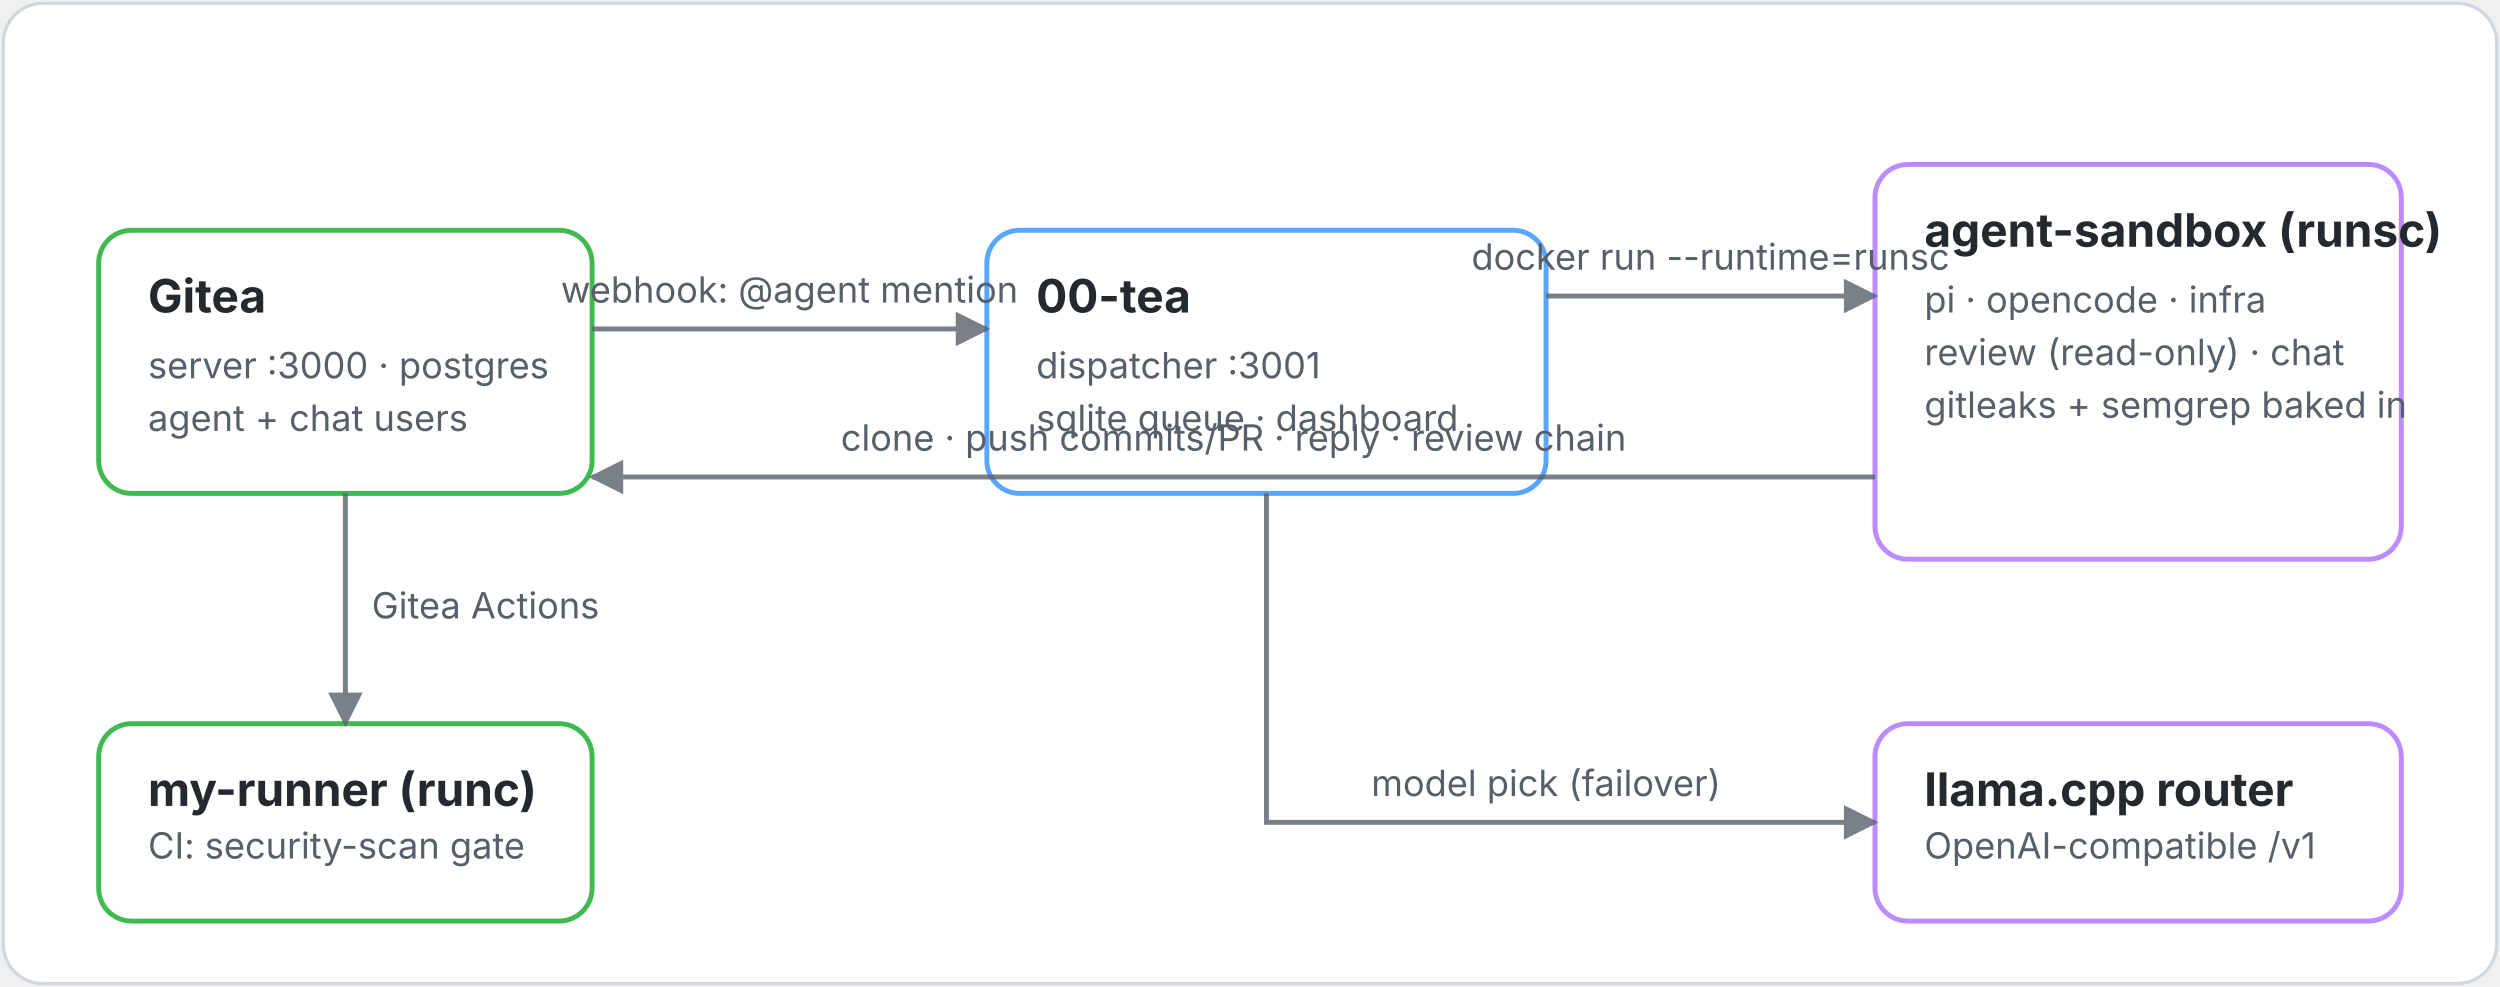
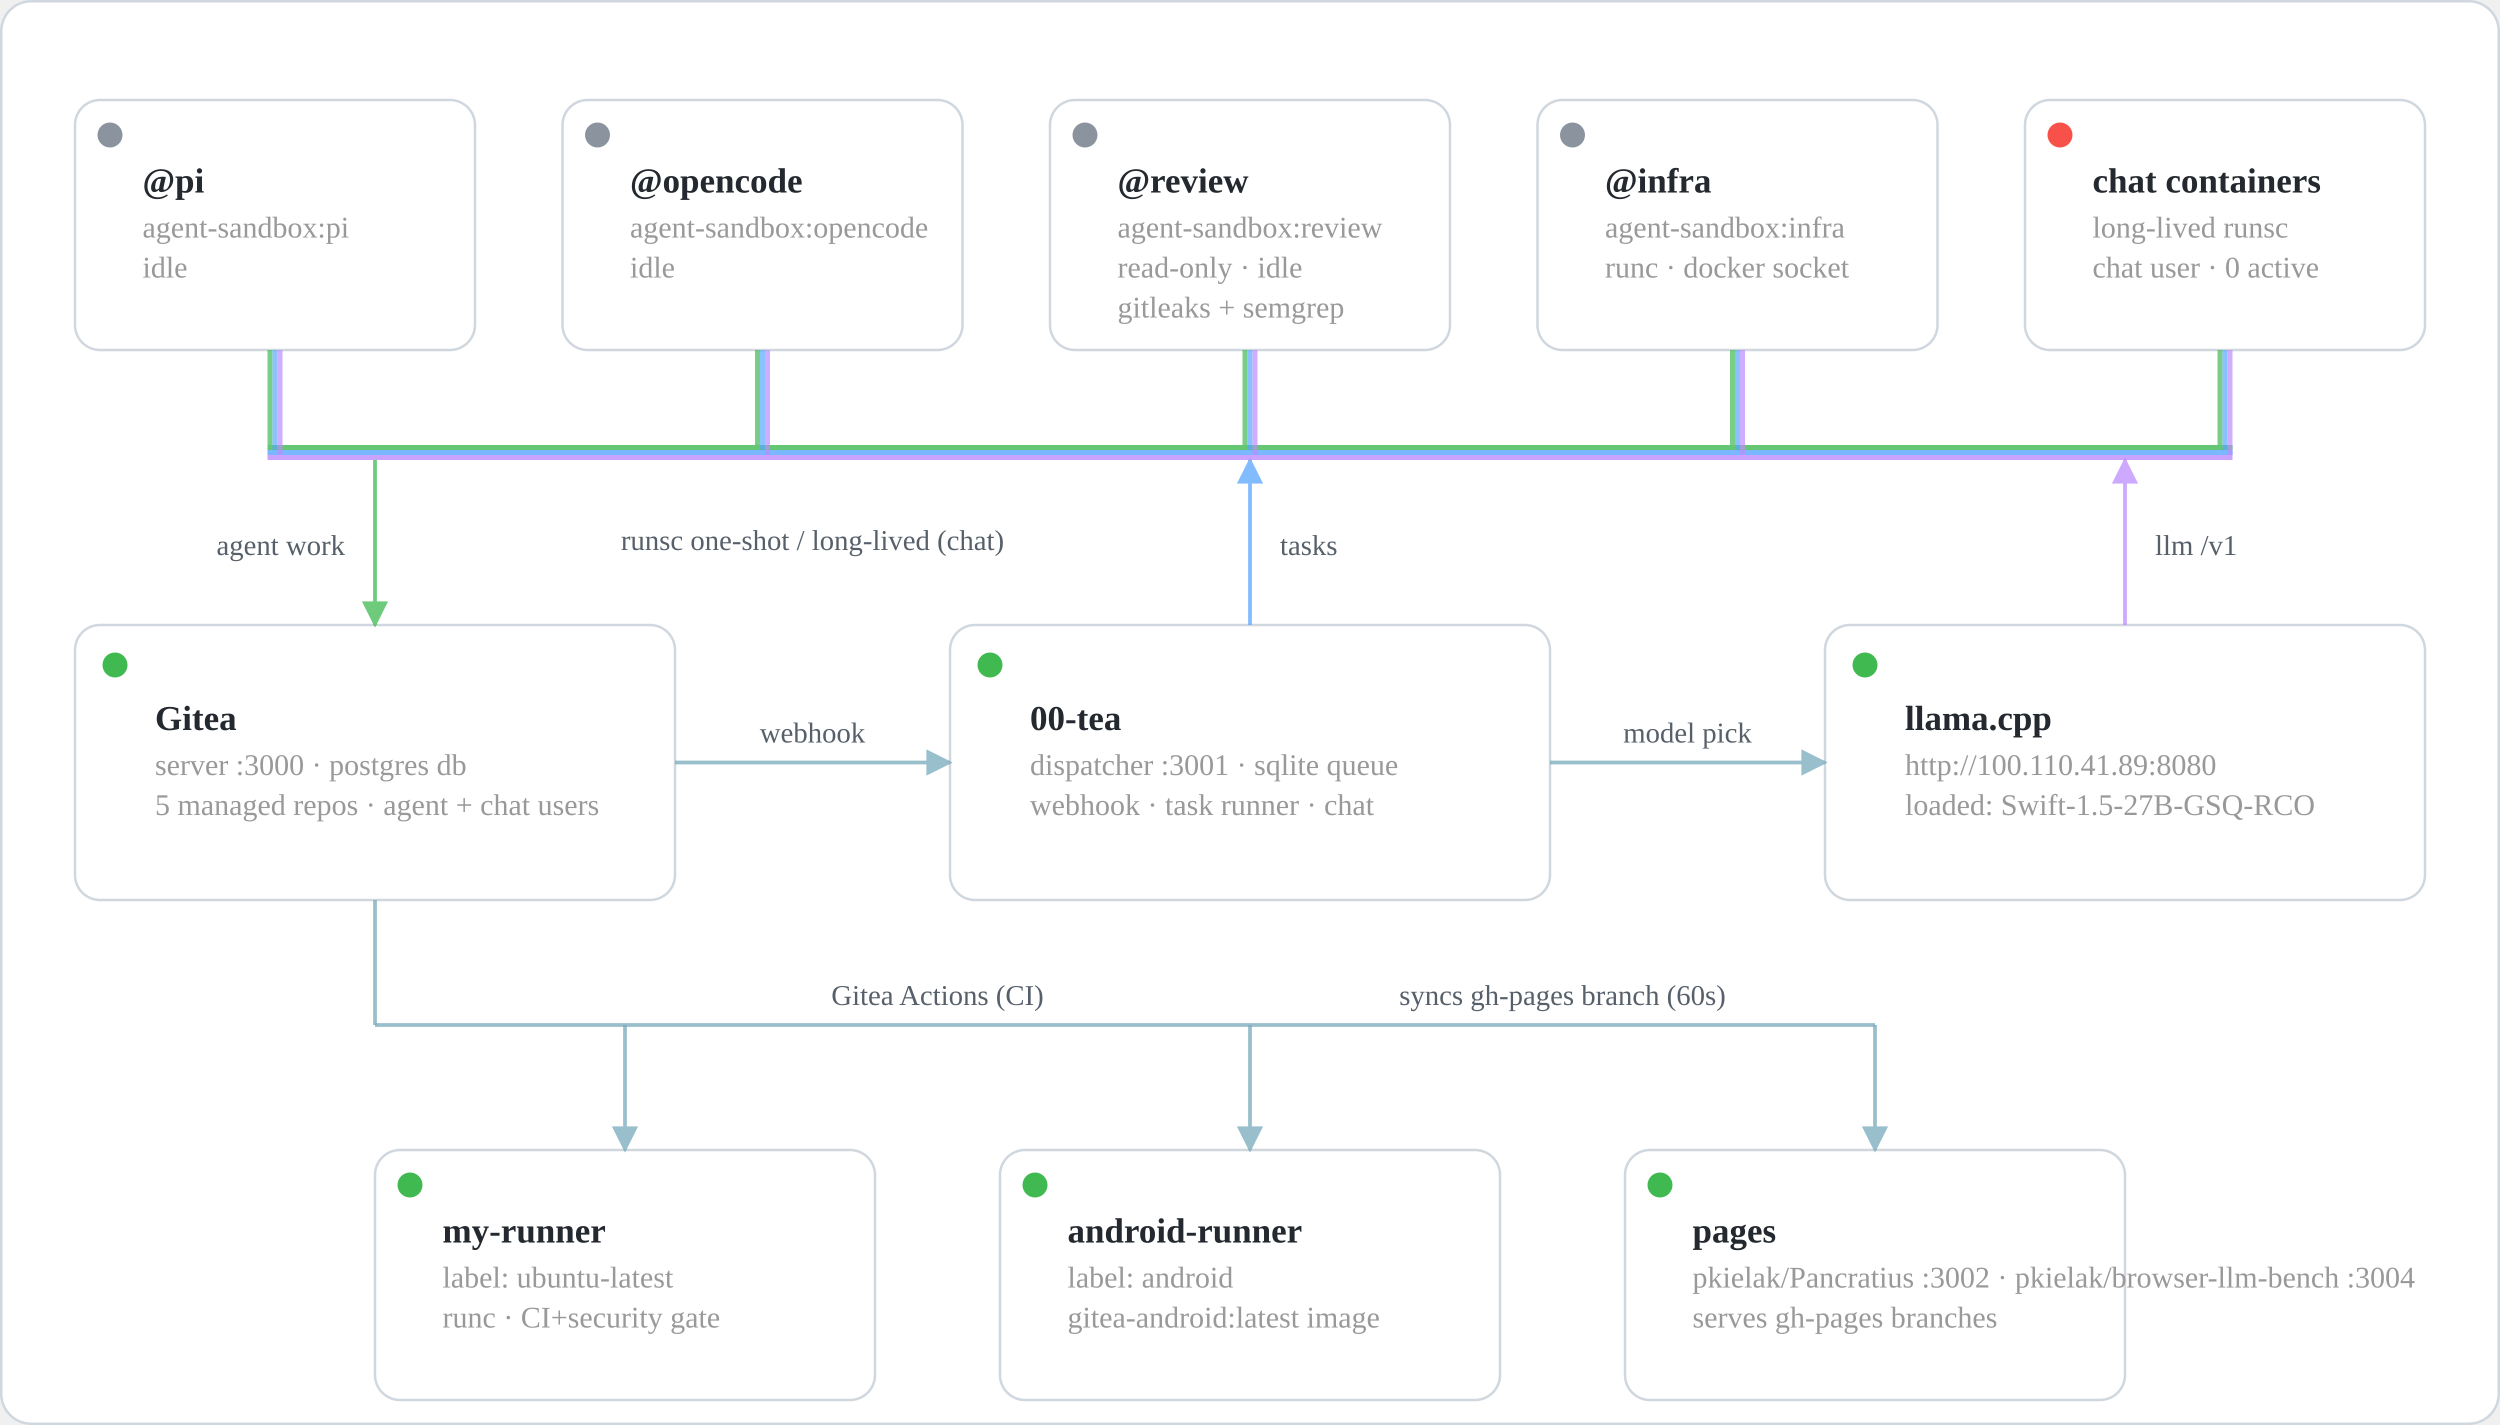
- <svg xmlns="http://www.w3.org/2000/svg" viewBox="0 0 760 300" font-family="system-ui,-apple-system,'Segoe UI',sans-serif">
-   <rect x="1" y="1" width="758" height="298" rx="12" fill="#ffffff" stroke="#d0d7de" />
+ <svg xmlns="http://www.w3.org/2000/svg" id="diag" viewBox="0 0 1000 570" style="width:100%;display:block;cursor:grab;touch-action:none">
+   <style>.st{fill:#8b949e}.st.ok{fill:#3fb950}.st.bad{fill:#f85149}</style>
+   <rect x="0.5" y="0.5" width="999" height="569" rx="12" fill="#ffffff" stroke="#d0d7de" />
  <defs>
    <marker id="arr" viewBox="0 0 10 10" refX="9" refY="5" markerWidth="7" markerHeight="7" orient="auto-start-reverse">
-       <path d="M 0 0 L 10 5 L 0 10 z" fill="#57606a" />
+       <path d="M 0 0 L 10 5 L 0 10 z" fill="#7ab" />
+     </marker>
+     <marker id="arr-g" viewBox="0 0 10 10" refX="9" refY="5" markerWidth="7" markerHeight="7" orient="auto-start-reverse">
+       <path d="M 0 0 L 10 5 L 0 10 z" fill="#3fb950" />
+     </marker>
+     <marker id="arr-b" viewBox="0 0 10 10" refX="9" refY="5" markerWidth="7" markerHeight="7" orient="auto-start-reverse">
+       <path d="M 0 0 L 10 5 L 0 10 z" fill="#58a6ff" />
+     </marker>
+     <marker id="arr-p" viewBox="0 0 10 10" refX="9" refY="5" markerWidth="7" markerHeight="7" orient="auto-start-reverse">
+       <path d="M 0 0 L 10 5 L 0 10 z" fill="#bc8cff" />
    </marker>
  </defs>
-   <g stroke-width="1.5" fill="none">
-     <rect x="30" y="70" width="150" height="80" rx="10" stroke="#3fb950" />
-     <rect x="300" y="70" width="170" height="80" rx="10" stroke="#58a6ff" />
-     <rect x="570" y="50" width="160" height="120" rx="10" stroke="#bc8cff" />
-     <rect x="570" y="220" width="160" height="60" rx="10" stroke="#bc8cff" />
-     <rect x="30" y="220" width="150" height="60" rx="10" stroke="#3fb950" />
+   <g class="blk">
+     <rect x="30" y="40" width="160" height="100" rx="10" fill="#ffffff" stroke="#d0d7de" />
+     <circle class="st" cx="44" cy="54" r="5" />
+     <text x="57" y="77" font-size="14" font-weight="700" fill="#24292f">@pi</text>
+     <text x="57" y="95" font-size="12" fill="#999">agent-sandbox:pi</text>
+     <text x="57" y="111" font-size="12" fill="#999">idle</text>
  </g>
-   <g font-size="14" font-weight="700" fill="#24292f">
-     <text x="45" y="95">Gitea</text>
-     <text x="315" y="95">00-tea</text>
-     <text x="585" y="75">agent-sandbox (runsc)</text>
-     <text x="585" y="245">llama.cpp router</text>
-     <text x="45" y="245">my-runner (runc)</text>
+   <g class="blk">
+     <rect x="225" y="40" width="160" height="100" rx="10" fill="#ffffff" stroke="#d0d7de" />
+     <circle class="st" cx="239" cy="54" r="5" />
+     <text x="252" y="77" font-size="14" font-weight="700" fill="#24292f">@opencode</text>
+     <text x="252" y="95" font-size="12" fill="#999">agent-sandbox:opencode</text>
+     <text x="252" y="111" font-size="12" fill="#999">idle</text>
  </g>
-   <g font-size="11" fill="#57606a">
-     <text x="45" y="115">server :3000 · postgres</text>
-     <text x="45" y="131">agent + chat users</text>
-     <text x="315" y="115">dispatcher :3001</text>
-     <text x="315" y="131">sqlite queue · dashboard</text>
-     <text x="585" y="95">pi · opencode · infra</text>
-     <text x="585" y="111">review (read-only) · chat</text>
-     <text x="585" y="127">gitleaks + semgrep baked in</text>
-     <text x="585" y="261">OpenAI-compatible /v1</text>
-     <text x="45" y="261">CI: security-scan gate</text>
+   <g class="blk">
+     <rect x="420" y="40" width="160" height="100" rx="10" fill="#ffffff" stroke="#d0d7de" />
+     <circle class="st" cx="434" cy="54" r="5" />
+     <text x="447" y="77" font-size="14" font-weight="700" fill="#24292f">@review</text>
+     <text x="447" y="95" font-size="12" fill="#999">agent-sandbox:review</text>
+     <text x="447" y="111" font-size="12" fill="#999">read-only · idle</text>
+     <text x="447" y="127" font-size="12" fill="#999">gitleaks + semgrep</text>
  </g>
-   <g stroke="#57606a" stroke-width="1.5" fill="none" opacity=".8">
-     <path d="M 180 100 L 300 100" marker-end="url(#arr)" />
-     <path d="M 570 145 L 180 145" marker-end="url(#arr)" />
-     <path d="M 470 90 L 570 90" marker-end="url(#arr)" />
-     <path d="M 385 150 L 385 250 L 570 250" marker-end="url(#arr)" />
-     <path d="M 105 150 L 105 220" marker-end="url(#arr)" />
+   <g class="blk">
+     <rect x="615" y="40" width="160" height="100" rx="10" fill="#ffffff" stroke="#d0d7de" />
+     <circle class="st" cx="629" cy="54" r="5" />
+     <text x="642" y="77" font-size="14" font-weight="700" fill="#24292f">@infra</text>
+     <text x="642" y="95" font-size="12" fill="#999">agent-sandbox:infra</text>
+     <text x="642" y="111" font-size="12" fill="#999">runc · docker socket</text>
  </g>
-   <g font-size="11" fill="#57606a">
-     <text x="240" y="92" text-anchor="middle">webhook: @agent mention</text>
-     <text x="375" y="137" text-anchor="middle">clone · push commits/PR · reply · review chain</text>
-     <text x="520" y="82" text-anchor="middle">docker run --runtime=runsc</text>
-     <text x="470" y="242" text-anchor="middle">model pick (failover)</text>
-     <text x="113" y="188">Gitea Actions</text>
+   <g class="blk bad">
+     <rect x="810" y="40" width="160" height="100" rx="10" fill="#ffffff" stroke="#d0d7de" />
+     <circle class="st bad" cx="824" cy="54" r="5" />
+     <text x="837" y="77" font-size="14" font-weight="700" fill="#24292f">chat containers</text>
+     <text x="837" y="95" font-size="12" fill="#999">long-lived runsc</text>
+     <text x="837" y="111" font-size="12" fill="#999">chat user · 0 active</text>
  </g>
+   <a href="#gitea" style="text-decoration:none">
+     <g class="blk ok">
+       <rect x="30" y="250" width="240" height="110" rx="10" fill="#ffffff" stroke="#d0d7de" />
+       <circle class="st ok" cx="46" cy="266" r="5" />
+       <text x="62" y="292" font-size="14" font-weight="700" fill="#24292f">Gitea</text>
+       <text x="62" y="310" font-size="12" fill="#999">server :3000 · postgres db</text>
+       <text x="62" y="326" font-size="12" fill="#999">5 managed repos · agent + chat users</text>
+     </g>
+   </a>
+   <a href="/tasks" style="text-decoration:none">
+     <g class="blk ok">
+       <rect x="380" y="250" width="240" height="110" rx="10" fill="#ffffff" stroke="#d0d7de" />
+       <circle class="st ok" cx="396" cy="266" r="5" />
+       <text x="412" y="292" font-size="14" font-weight="700" fill="#24292f">00-tea</text>
+       <text x="412" y="310" font-size="12" fill="#999">dispatcher :3001 · sqlite queue</text>
+       <text x="412" y="326" font-size="12" fill="#999">webhook · task runner · chat</text>
+     </g>
+   </a>
+   <g class="blk ok">
+     <rect x="730" y="250" width="240" height="110" rx="10" fill="#ffffff" stroke="#d0d7de" />
+     <circle class="st ok" cx="746" cy="266" r="5" />
+     <text x="762" y="292" font-size="14" font-weight="700" fill="#24292f">llama.cpp</text>
+     <text x="762" y="310" font-size="12" fill="#999">http://100.110.41.89:8080</text>
+     <text x="762" y="326" font-size="12" fill="#999">loaded: Swift-1.5-27B-GSQ-RCO</text>
+   </g>
+   <g class="blk ok">
+     <rect x="150" y="460" width="200" height="100" rx="10" fill="#ffffff" stroke="#d0d7de" />
+     <circle class="st ok" cx="164" cy="474" r="5" />
+     <text x="177" y="497" font-size="14" font-weight="700" fill="#24292f">my-runner</text>
+     <text x="177" y="515" font-size="12" fill="#999">label: ubuntu-latest</text>
+     <text x="177" y="531" font-size="12" fill="#999">runc · CI+security gate</text>
+   </g>
+   <g class="blk ok">
+     <rect x="400" y="460" width="200" height="100" rx="10" fill="#ffffff" stroke="#d0d7de" />
+     <circle class="st ok" cx="414" cy="474" r="5" />
+     <text x="427" y="497" font-size="14" font-weight="700" fill="#24292f">android-runner</text>
+     <text x="427" y="515" font-size="12" fill="#999">label: android</text>
+     <text x="427" y="531" font-size="12" fill="#999">gitea-android:latest image</text>
+   </g>
+   <g class="blk ok">
+     <rect x="650" y="460" width="200" height="100" rx="10" fill="#ffffff" stroke="#d0d7de" />
+     <circle class="st ok" cx="664" cy="474" r="5" />
+     <text x="677" y="497" font-size="14" font-weight="700" fill="#24292f">pages</text>
+     <text x="677" y="515" font-size="12" fill="#999">pkielak/Pancratius :3002 · pkielak/browser-llm-bench :3004</text>
+     <text x="677" y="531" font-size="12" fill="#999">serves gh-pages branches</text>
+   </g>
+   <path d="M 270 305 L 380 305" style="stroke:#7ab;stroke-width:1.5;fill:none;opacity:.75" marker-end="url(#arr)" />
+   <text x="325" y="297" font-size="11.5" fill="#57606a" text-anchor="middle">webhook</text>
+   <path d="M 620 305 L 730 305" style="stroke:#7ab;stroke-width:1.5;fill:none;opacity:.75" marker-end="url(#arr)" />
+   <text x="675" y="297" font-size="11.5" fill="#57606a" text-anchor="middle">model pick</text>
+   <path d="M 150 184 L 150 250" stroke="#3fb950" stroke-width="1.5" fill="none" opacity=".75" marker-end="url(#arr-g)" />
+   <text x="138" y="222" font-size="11.5" fill="#57606a" text-anchor="end">agent work</text>
+   <path d="M 500 250 L 500 184" stroke="#58a6ff" stroke-width="1.5" fill="none" opacity=".75" marker-end="url(#arr-b)" />
+   <text x="512" y="222" font-size="11.5" fill="#57606a" text-anchor="start">tasks</text>
+   <path d="M 850 250 L 850 184" stroke="#bc8cff" stroke-width="1.5" fill="none" opacity=".75" marker-end="url(#arr-p)" />
+   <text x="862" y="222" font-size="11.5" fill="#57606a" text-anchor="start">llm /v1</text>
+   <rect x="107" y="178" width="786" height="2" fill="#3fb950" opacity=".8" />
+   <rect x="107" y="180" width="786" height="2" fill="#58a6ff" opacity=".8" />
+   <rect x="107" y="182" width="786" height="2" fill="#bc8cff" opacity=".8" />
+   <rect x="107" y="140" width="2" height="38" fill="#3fb950" opacity=".7" />
+   <rect x="109" y="140" width="2" height="40" fill="#58a6ff" opacity=".7" />
+   <rect x="111" y="140" width="2" height="42" fill="#bc8cff" opacity=".7" />
+   <rect x="302" y="140" width="2" height="38" fill="#3fb950" opacity=".7" />
+   <rect x="304" y="140" width="2" height="40" fill="#58a6ff" opacity=".7" />
+   <rect x="306" y="140" width="2" height="42" fill="#bc8cff" opacity=".7" />
+   <rect x="497" y="140" width="2" height="38" fill="#3fb950" opacity=".7" />
+   <rect x="499" y="140" width="2" height="40" fill="#58a6ff" opacity=".7" />
+   <rect x="501" y="140" width="2" height="42" fill="#bc8cff" opacity=".7" />
+   <rect x="692" y="140" width="2" height="38" fill="#3fb950" opacity=".7" />
+   <rect x="694" y="140" width="2" height="40" fill="#58a6ff" opacity=".7" />
+   <rect x="696" y="140" width="2" height="42" fill="#bc8cff" opacity=".7" />
+   <rect x="887" y="140" width="2" height="38" fill="#3fb950" opacity=".7" />
+   <rect x="889" y="140" width="2" height="40" fill="#58a6ff" opacity=".7" />
+   <rect x="891" y="140" width="2" height="42" fill="#bc8cff" opacity=".7" />
+   <text x="325" y="220" font-size="11.5" fill="#57606a" text-anchor="middle">runsc one-shot / long-lived (chat)</text>
+   <path d="M 150 360 L 150 410" style="stroke:#7ab;stroke-width:1.5;fill:none;opacity:.75" />
+   <path d="M 150 410 L 750 410" style="stroke:#7ab;stroke-width:1.5;fill:none;opacity:.75" />
+   <path d="M 250 410 L 250 460" style="stroke:#7ab;stroke-width:1.5;fill:none;opacity:.75" marker-end="url(#arr)" />
+   <path d="M 500 410 L 500 460" style="stroke:#7ab;stroke-width:1.5;fill:none;opacity:.75" marker-end="url(#arr)" />
+   <path d="M 750 410 L 750 460" style="stroke:#7ab;stroke-width:1.5;fill:none;opacity:.75" marker-end="url(#arr)" />
+   <text x="375" y="402" font-size="11.5" fill="#57606a" text-anchor="middle">Gitea Actions (CI)</text>
+   <text x="625" y="402" font-size="11.5" fill="#57606a" text-anchor="middle">syncs gh-pages branch (60s)</text>
</svg>
